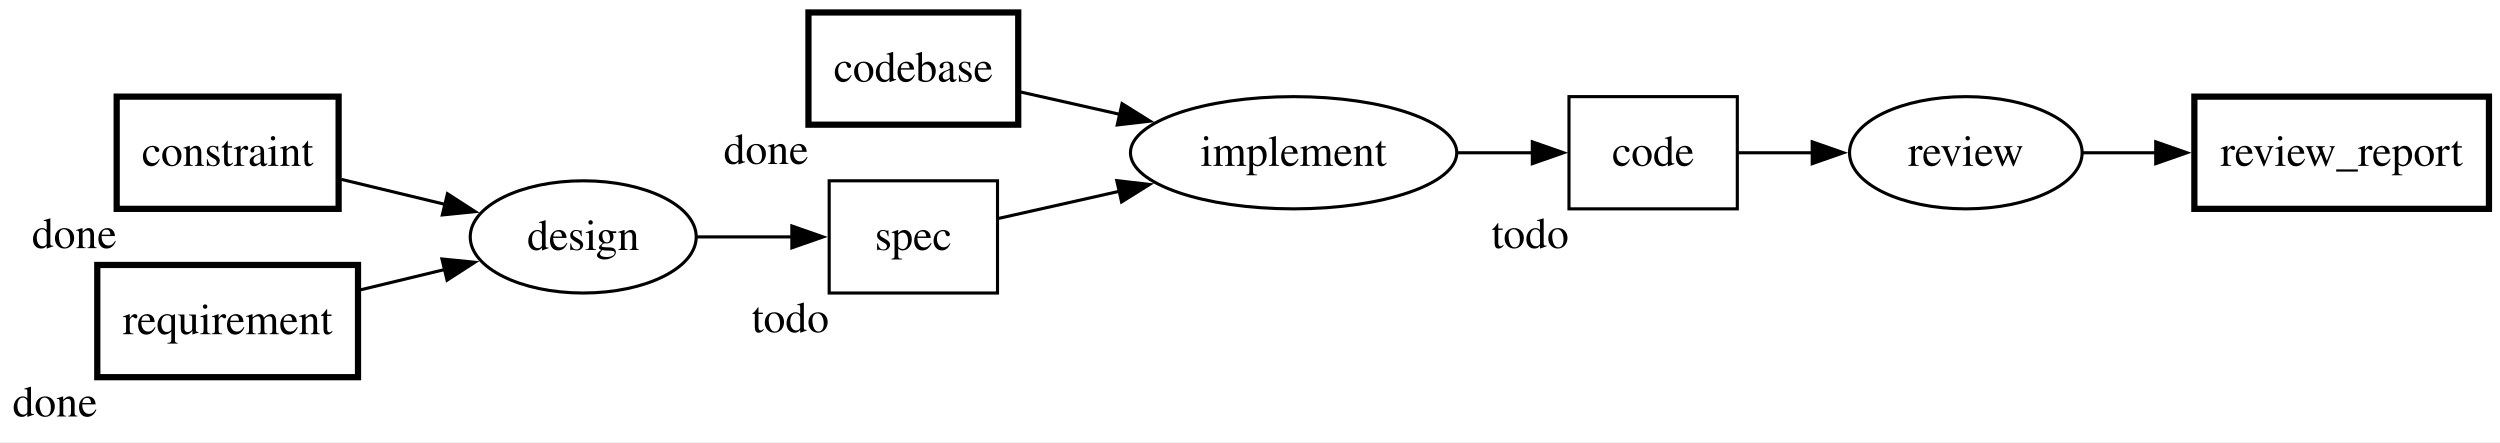
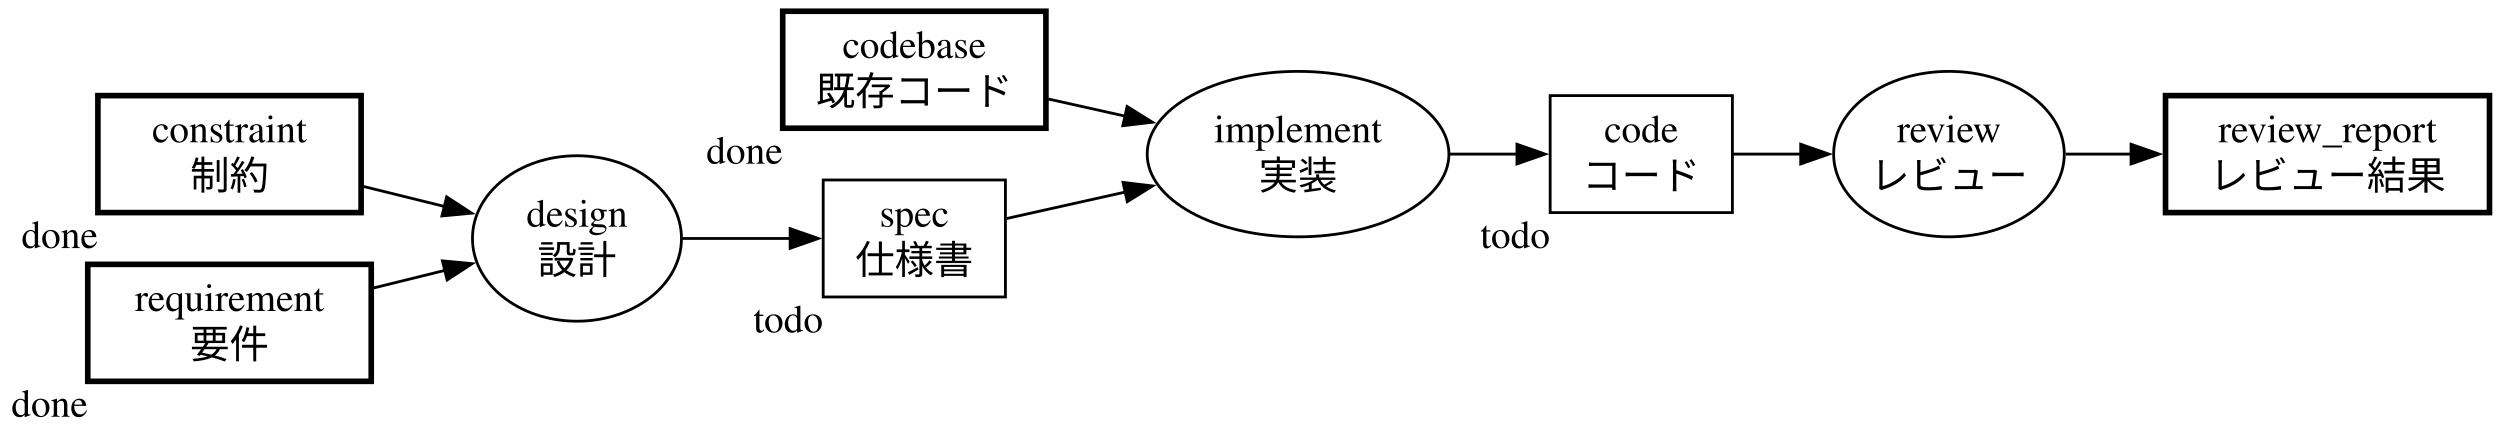
- <svg xmlns="http://www.w3.org/2000/svg" width="802pt" height="142pt" viewBox="0.00 0.00 802.00 142.00">
-   <g id="graph0" class="graph" transform="scale(1 1) rotate(0) translate(4 137.8)">
-     <polygon fill="white" stroke="none" points="-4,4 -4,-137.8 798.46,-137.8 798.46,4 -4,4" />
+ <svg xmlns="http://www.w3.org/2000/svg" width="889pt" height="156pt" viewBox="0.00 0.00 889.00 156.00">
+   <g id="graph0" class="graph" transform="scale(1 1) rotate(0) translate(4 152.4)">
+     <polygon fill="white" stroke="none" points="-4,4 -4,-152.4 885.26,-152.4 885.26,4 -4,4" />
    <g id="node1" class="node">
-       <polygon fill="none" stroke="black" points="553.33,-106.8 499.33,-106.8 499.33,-70.8 553.33,-70.8 553.33,-106.8" />
-       <text xml:space="preserve" text-anchor="middle" x="526.33" y="-84.6" font-family="Times,serif" font-size="14.00">code</text>
-       <text xml:space="preserve" text-anchor="middle" x="486.88" y="-58.2" font-family="Times,serif" font-size="14.00">todo</text>
+       <polygon fill="none" stroke="black" points="612.04,-118.4 547.24,-118.4 547.24,-76.8 612.04,-76.8 612.04,-118.4" />
+       <text xml:space="preserve" text-anchor="middle" x="579.64" y="-101.8" font-family="Times,serif" font-size="14.00">code</text>
+       <text xml:space="preserve" text-anchor="middle" x="579.64" y="-85" font-family="Times,serif" font-size="14.00">コード</text>
+       <text xml:space="preserve" text-anchor="middle" x="534.79" y="-64.2" font-family="Times,serif" font-size="14.00">todo</text>
    </g>
    <g id="node7" class="node">
-       <ellipse fill="none" stroke="black" cx="626.64" cy="-88.8" rx="37.31" ry="18" />
-       <text xml:space="preserve" text-anchor="middle" x="626.64" y="-84.6" font-family="Times,serif" font-size="14.00">review</text>
+       <ellipse fill="none" stroke="black" cx="689.05" cy="-97.6" rx="41.01" ry="29.42" />
+       <text xml:space="preserve" text-anchor="middle" x="689.05" y="-101.8" font-family="Times,serif" font-size="14.00">review</text>
+       <text xml:space="preserve" text-anchor="middle" x="689.05" y="-85" font-family="Times,serif" font-size="14.00">レビュー</text>
    </g>
    <g id="edge7" class="edge">
-       <path fill="none" stroke="black" d="M553.67,-88.8C561.02,-88.8 569.24,-88.8 577.42,-88.8" />
-       <polygon fill="black" stroke="black" points="577.36,-92.3 587.36,-88.8 577.36,-85.3 577.36,-92.3" />
+       <path fill="none" stroke="black" d="M612.28,-97.6C619.86,-97.6 628.13,-97.6 636.35,-97.6" />
+       <polygon fill="black" stroke="black" points="636.33,-101.1 646.33,-97.6 636.33,-94.1 636.33,-101.1" />
    </g>
    <g id="node2" class="node">
-       <polygon fill="none" stroke="black" stroke-width="2" points="322.65,-133.8 255.35,-133.8 255.35,-97.8 322.65,-97.8 322.65,-133.8" />
-       <text xml:space="preserve" text-anchor="middle" x="289" y="-111.6" font-family="Times,serif" font-size="14.00">codebase</text>
-       <text xml:space="preserve" text-anchor="middle" x="241.74" y="-85.2" font-family="Times,serif" font-size="14.00">done</text>
+       <polygon fill="none" stroke="black" stroke-width="2" points="367.93,-148.4 274.33,-148.4 274.33,-106.8 367.93,-106.8 367.93,-148.4" />
+       <text xml:space="preserve" text-anchor="middle" x="321.13" y="-131.8" font-family="Times,serif" font-size="14.00">codebase</text>
+       <text xml:space="preserve" text-anchor="middle" x="321.13" y="-115" font-family="Times,serif" font-size="14.00">既存コード</text>
+       <text xml:space="preserve" text-anchor="middle" x="260.73" y="-94.2" font-family="Times,serif" font-size="14.00">done</text>
    </g>
    <g id="node5" class="node">
-       <ellipse fill="none" stroke="black" cx="410.99" cy="-88.8" rx="52.34" ry="18" />
-       <text xml:space="preserve" text-anchor="middle" x="410.99" y="-84.6" font-family="Times,serif" font-size="14.00">implement</text>
+       <ellipse fill="none" stroke="black" cx="457.59" cy="-97.6" rx="53.65" ry="29.42" />
+       <text xml:space="preserve" text-anchor="middle" x="457.59" y="-101.8" font-family="Times,serif" font-size="14.00">implement</text>
+       <text xml:space="preserve" text-anchor="middle" x="457.59" y="-85" font-family="Times,serif" font-size="14.00">実装</text>
    </g>
    <g id="edge5" class="edge">
-       <path fill="none" stroke="black" d="M323.42,-108.28C333.3,-106.06 344.39,-103.56 355.25,-101.12" />
-       <polygon fill="black" stroke="black" points="355.95,-104.55 364.94,-98.94 354.41,-97.72 355.95,-104.55" />
+       <path fill="none" stroke="black" d="M368.78,-117.19C377.62,-115.22 386.99,-113.13 396.19,-111.08" />
+       <polygon fill="black" stroke="black" points="396.8,-114.53 405.8,-108.93 395.28,-107.69 396.8,-114.53" />
    </g>
    <g id="node3" class="node">
-       <polygon fill="none" stroke="black" stroke-width="2" points="104.63,-106.8 33.43,-106.8 33.43,-70.8 104.63,-70.8 104.63,-106.8" />
-       <text xml:space="preserve" text-anchor="middle" x="69.03" y="-84.6" font-family="Times,serif" font-size="14.00">constraint</text>
-       <text xml:space="preserve" text-anchor="middle" x="19.82" y="-58.2" font-family="Times,serif" font-size="14.00">done</text>
+       <polygon fill="none" stroke="black" stroke-width="2" points="124.41,-118.4 30.81,-118.4 30.81,-76.8 124.41,-76.8 124.41,-118.4" />
+       <text xml:space="preserve" text-anchor="middle" x="77.61" y="-101.8" font-family="Times,serif" font-size="14.00">constraint</text>
+       <text xml:space="preserve" text-anchor="middle" x="77.61" y="-85" font-family="Times,serif" font-size="14.00">制約</text>
+       <text xml:space="preserve" text-anchor="middle" x="17.21" y="-64.2" font-family="Times,serif" font-size="14.00">done</text>
    </g>
    <g id="node4" class="node">
-       <ellipse fill="none" stroke="black" cx="183.1" cy="-61.8" rx="36.25" ry="18" />
-       <text xml:space="preserve" text-anchor="middle" x="183.1" y="-57.6" font-family="Times,serif" font-size="14.00">design</text>
+       <ellipse fill="none" stroke="black" cx="201.17" cy="-67.6" rx="37.16" ry="29.42" />
+       <text xml:space="preserve" text-anchor="middle" x="201.17" y="-71.8" font-family="Times,serif" font-size="14.00">design</text>
+       <text xml:space="preserve" text-anchor="middle" x="201.17" y="-55" font-family="Times,serif" font-size="14.00">設計</text>
    </g>
    <g id="edge2" class="edge">
-       <path fill="none" stroke="black" d="M105.49,-80.26C116.06,-77.71 127.75,-74.89 138.76,-72.24" />
-       <polygon fill="black" stroke="black" points="139.54,-75.65 148.44,-69.91 137.9,-68.85 139.54,-75.65" />
+       <path fill="none" stroke="black" d="M125.26,-86.09C134.69,-83.76 144.59,-81.32 154,-78.99" />
+       <polygon fill="black" stroke="black" points="154.83,-82.4 163.7,-76.6 153.15,-75.6 154.83,-82.4" />
    </g>
    <g id="node9" class="node">
-       <polygon fill="none" stroke="black" points="316,-79.8 262,-79.8 262,-43.8 316,-43.8 316,-79.8" />
-       <text xml:space="preserve" text-anchor="middle" x="289" y="-57.6" font-family="Times,serif" font-size="14.00">spec</text>
-       <text xml:space="preserve" text-anchor="middle" x="249.55" y="-31.2" font-family="Times,serif" font-size="14.00">todo</text>
+       <polygon fill="none" stroke="black" points="353.53,-88.4 288.73,-88.4 288.73,-46.8 353.53,-46.8 353.53,-88.4" />
+       <text xml:space="preserve" text-anchor="middle" x="321.13" y="-71.8" font-family="Times,serif" font-size="14.00">spec</text>
+       <text xml:space="preserve" text-anchor="middle" x="321.13" y="-55" font-family="Times,serif" font-size="14.00">仕様書</text>
+       <text xml:space="preserve" text-anchor="middle" x="276.29" y="-34.2" font-family="Times,serif" font-size="14.00">todo</text>
    </g>
    <g id="edge3" class="edge">
-       <path fill="none" stroke="black" d="M219.56,-61.8C229.45,-61.8 240.23,-61.8 250.24,-61.8" />
-       <polygon fill="black" stroke="black" points="250.03,-65.3 260.03,-61.8 250.03,-58.3 250.03,-65.3" />
+       <path fill="none" stroke="black" d="M238.53,-67.6C250.76,-67.6 264.52,-67.6 277.21,-67.6" />
+       <polygon fill="black" stroke="black" points="276.97,-71.1 286.97,-67.6 276.97,-64.1 276.97,-71.1" />
    </g>
    <g id="edge6" class="edge">
-       <path fill="none" stroke="black" d="M463.68,-88.8C471.82,-88.8 480.1,-88.8 487.84,-88.8" />
-       <polygon fill="black" stroke="black" points="487.57,-92.3 497.57,-88.8 487.57,-85.3 487.57,-92.3" />
+       <path fill="none" stroke="black" d="M511.59,-97.6C519.6,-97.6 527.78,-97.6 535.54,-97.6" />
+       <polygon fill="black" stroke="black" points="535.43,-101.1 545.43,-97.6 535.43,-94.1 535.43,-101.1" />
    </g>
    <g id="node6" class="node">
-       <polygon fill="none" stroke="black" stroke-width="2" points="110.85,-52.8 27.21,-52.8 27.21,-16.8 110.85,-16.8 110.85,-52.8" />
-       <text xml:space="preserve" text-anchor="middle" x="69.03" y="-30.6" font-family="Times,serif" font-size="14.00">requirement</text>
+       <polygon fill="none" stroke="black" stroke-width="2" points="128.01,-58.4 27.21,-58.4 27.21,-16.8 128.01,-16.8 128.01,-58.4" />
+       <text xml:space="preserve" text-anchor="middle" x="77.61" y="-41.8" font-family="Times,serif" font-size="14.00">requirement</text>
+       <text xml:space="preserve" text-anchor="middle" x="77.61" y="-25" font-family="Times,serif" font-size="14.00">要件</text>
      <text xml:space="preserve" text-anchor="middle" x="13.61" y="-4.2" font-family="Times,serif" font-size="14.00">done</text>
    </g>
    <g id="edge1" class="edge">
-       <path fill="none" stroke="black" d="M111.76,-44.85C120.6,-46.98 129.95,-49.24 138.84,-51.38" />
-       <polygon fill="black" stroke="black" points="137.78,-54.72 148.32,-53.66 139.42,-47.92 137.78,-54.72" />
+       <path fill="none" stroke="black" d="M128.76,-49.98C137.21,-52.06 145.95,-54.22 154.29,-56.28" />
+       <polygon fill="black" stroke="black" points="153.33,-59.64 163.88,-58.64 155,-52.85 153.33,-59.64" />
    </g>
    <g id="node8" class="node">
-       <polygon fill="none" stroke="black" stroke-width="2" points="794.46,-106.8 699.95,-106.8 699.95,-70.8 794.46,-70.8 794.46,-106.8" />
-       <text xml:space="preserve" text-anchor="middle" x="747.21" y="-84.6" font-family="Times,serif" font-size="14.00">review_report</text>
+       <polygon fill="none" stroke="black" stroke-width="2" points="881.26,-118.4 766.06,-118.4 766.06,-76.8 881.26,-76.8 881.26,-118.4" />
+       <text xml:space="preserve" text-anchor="middle" x="823.66" y="-101.8" font-family="Times,serif" font-size="14.00">review_report</text>
+       <text xml:space="preserve" text-anchor="middle" x="823.66" y="-85" font-family="Times,serif" font-size="14.00">レビュー結果</text>
    </g>
    <g id="edge8" class="edge">
-       <path fill="none" stroke="black" d="M664.18,-88.8C671.67,-88.8 679.73,-88.8 687.78,-88.8" />
-       <polygon fill="black" stroke="black" points="687.56,-92.3 697.56,-88.8 687.56,-85.3 687.56,-92.3" />
+       <path fill="none" stroke="black" d="M730.56,-97.6C738.01,-97.6 745.98,-97.6 754,-97.6" />
+       <polygon fill="black" stroke="black" points="753.8,-101.1 763.8,-97.6 753.8,-94.1 753.8,-101.1" />
    </g>
    <g id="edge4" class="edge">
-       <path fill="none" stroke="black" d="M316.33,-67.73C327.76,-70.3 341.59,-73.41 355.08,-76.44" />
-       <polygon fill="black" stroke="black" points="354.27,-79.85 364.79,-78.63 355.8,-73.02 354.27,-79.85" />
+       <path fill="none" stroke="black" d="M354,-74.71C366.68,-77.54 381.72,-80.89 396.31,-84.15" />
+       <polygon fill="black" stroke="black" points="395.34,-87.52 405.86,-86.28 396.86,-80.69 395.34,-87.52" />
    </g>
  </g>
</svg>
